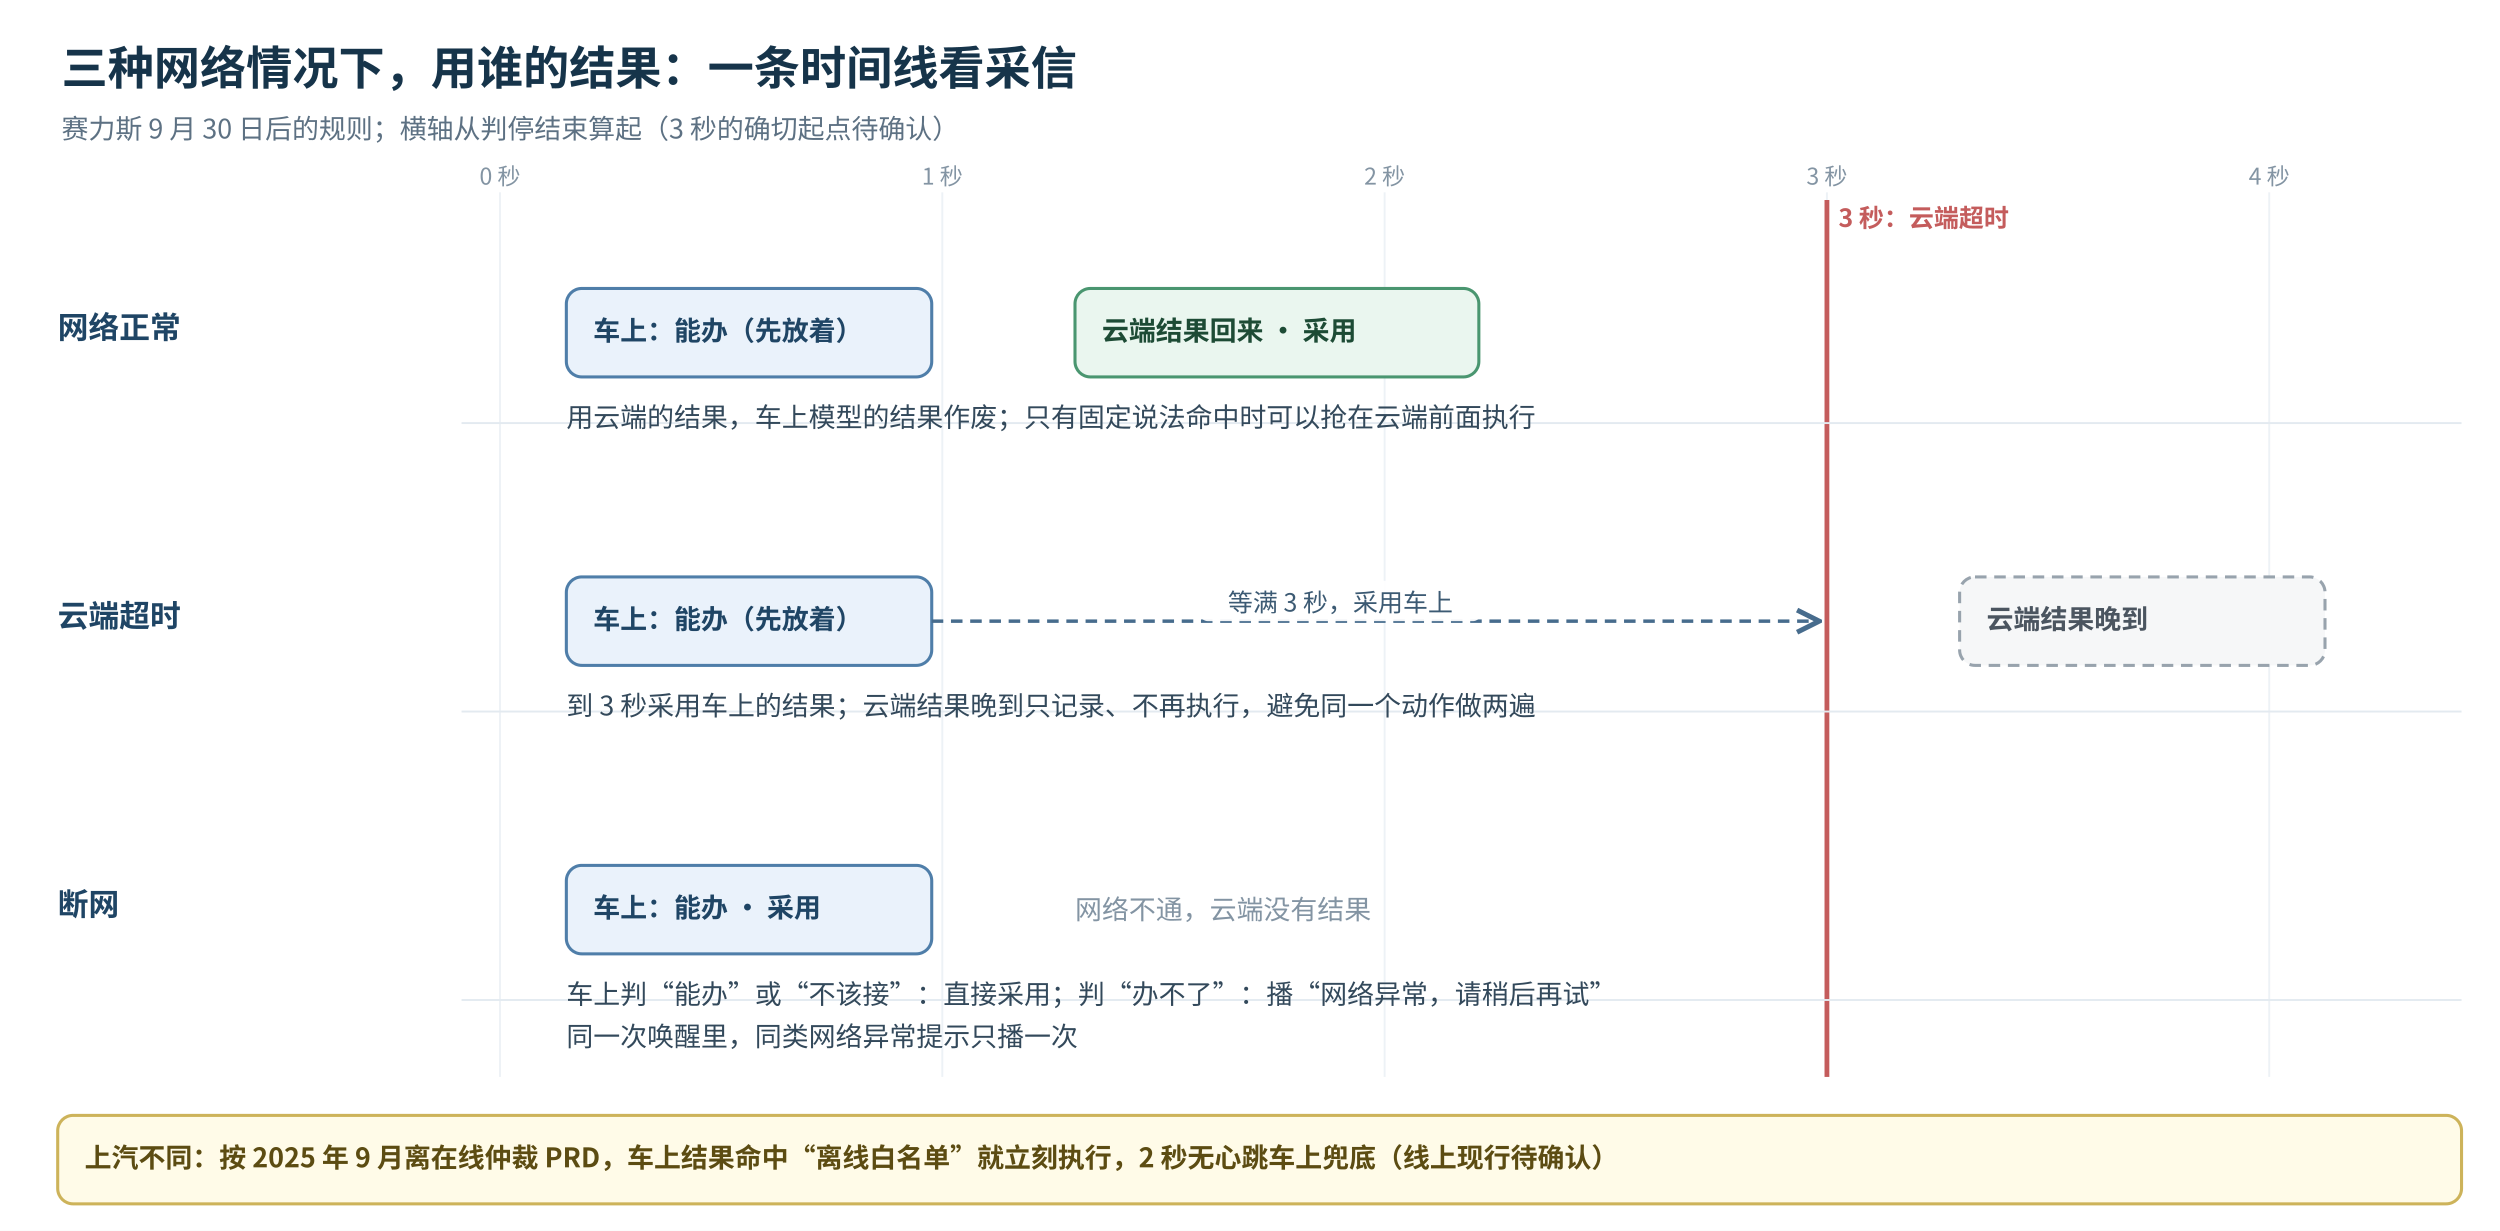
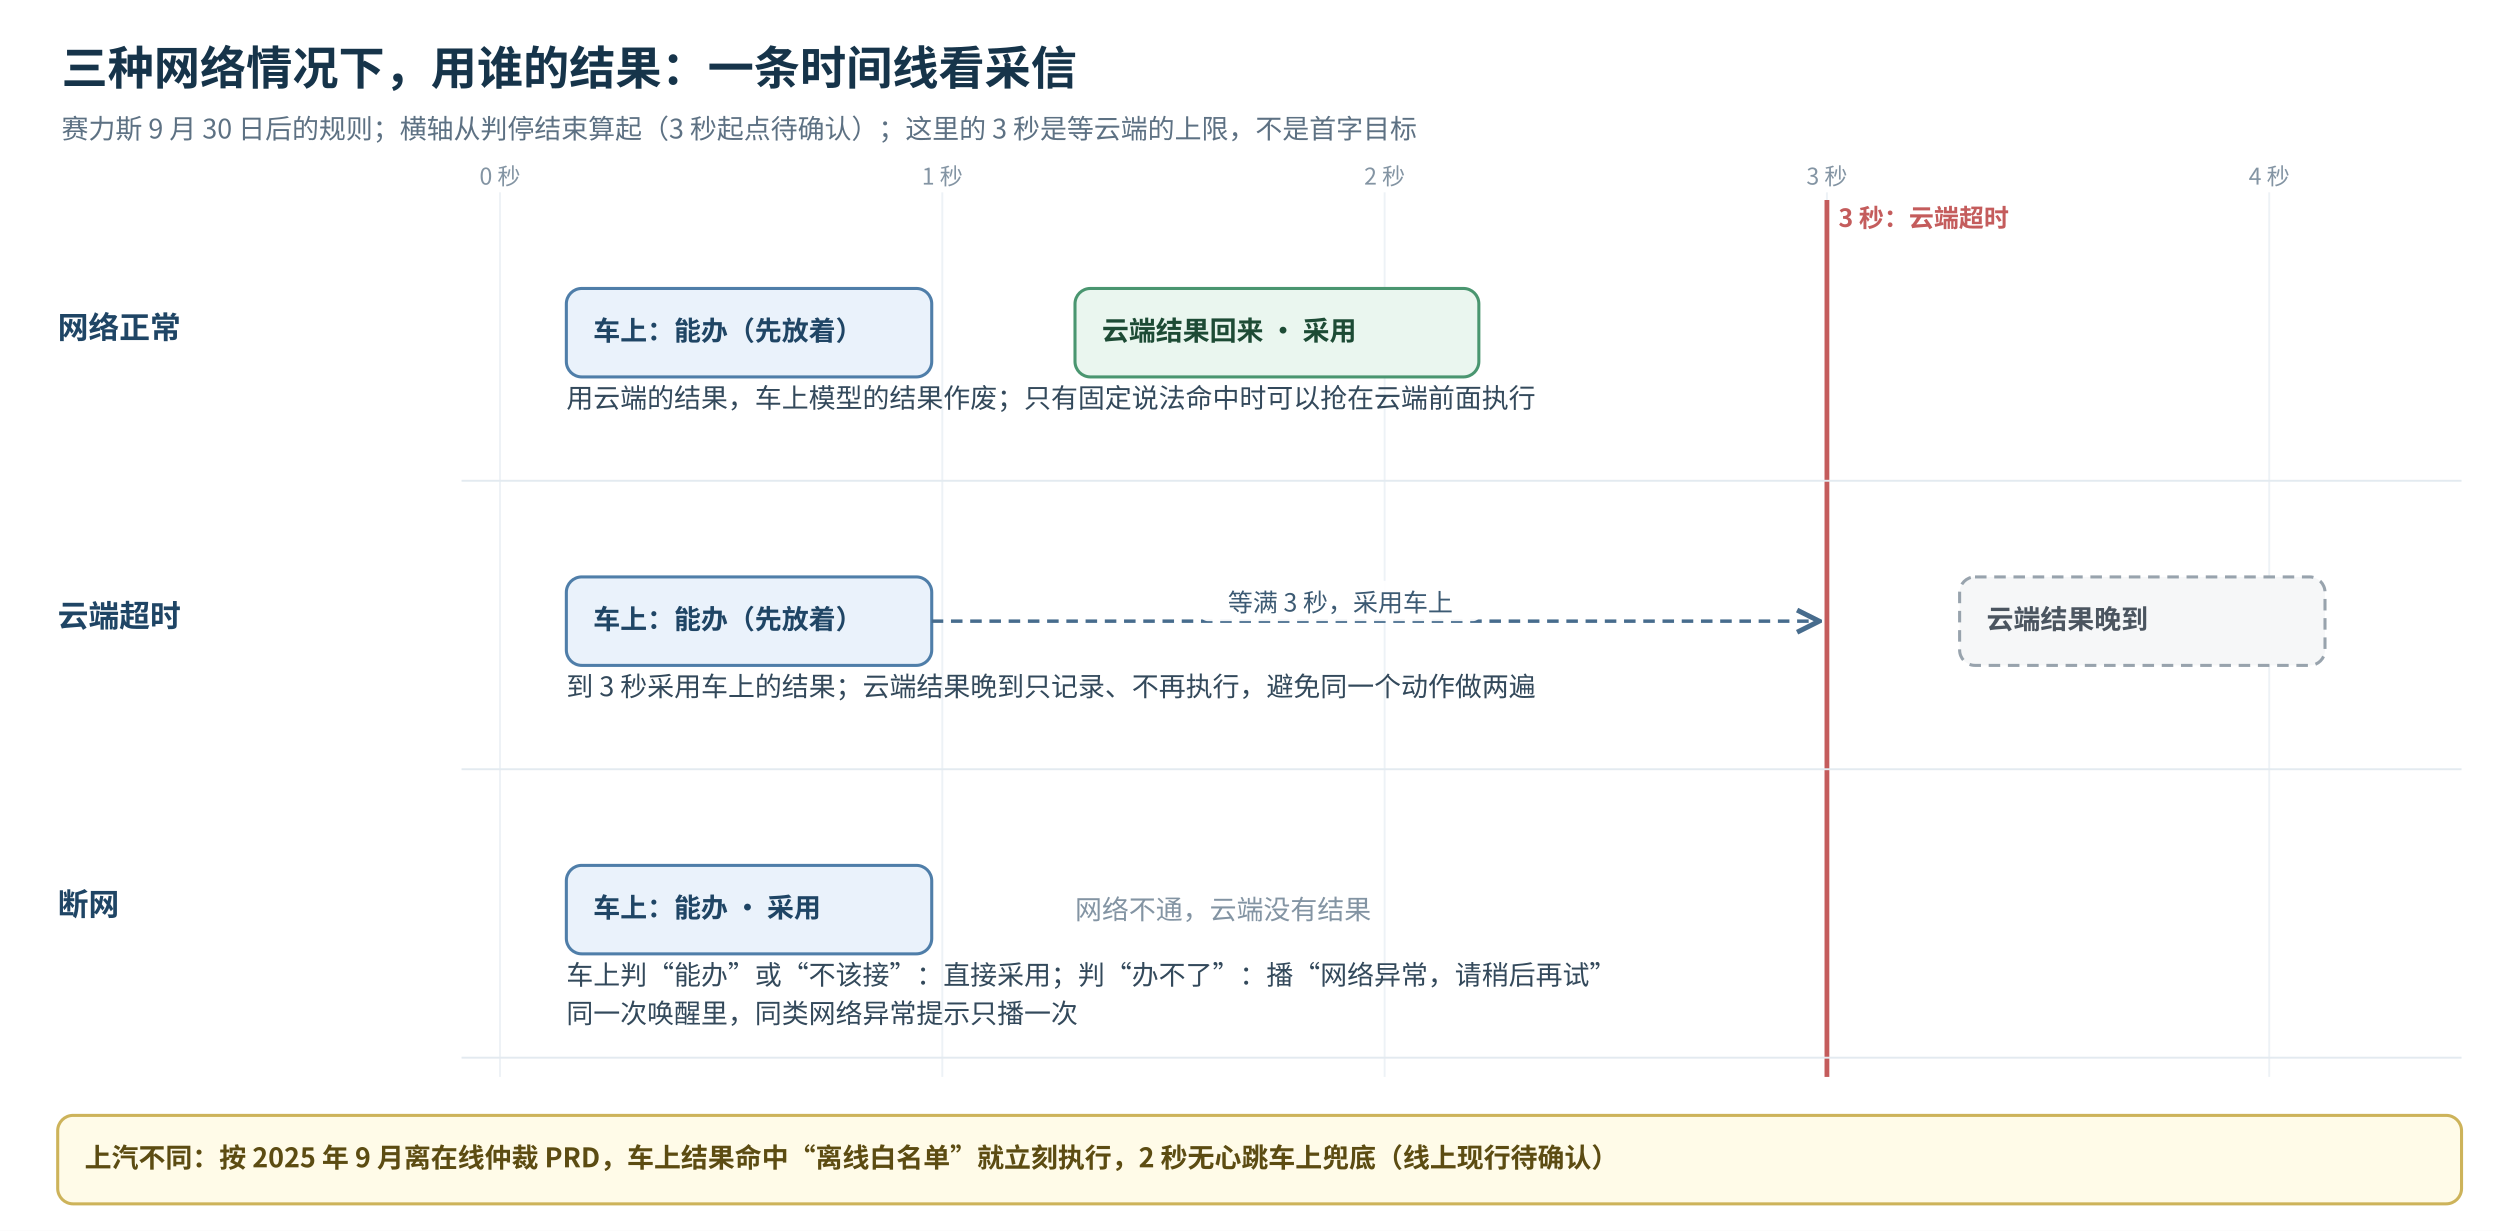
<svg xmlns="http://www.w3.org/2000/svg" width="1300" height="640" viewBox="0 0 1300 640" role="img" aria-label="三种网络情况下，用谁的结果：一条时间线看采信">
  <defs>
    <marker id="arr" viewBox="0 0 10 10" refX="9" refY="5" markerWidth="8" markerHeight="8" orient="auto-start-reverse">
      <path d="M1 1L9 5L1 9" fill="none" stroke="#476c8d" stroke-width="1.8" />
    </marker>
  </defs>
  <g font-family="PingFang SC,Microsoft YaHei,Noto Sans CJK SC,Arial,sans-serif">
    <rect width="1300" height="640" fill="#ffffff" />
    <text x="32" y="44" font-size="24" fill="#16344a" font-weight="650" text-anchor="start">三种网络情况下，用谁的结果：一条时间线看采信</text>
-     <text x="32" y="72" font-size="14" fill="#5d7183" font-weight="400" text-anchor="start">赛力斯 9 月 30 日后的规则；横轴从判停结束算起（3 秒的确切起点待确认）</text>
+     <text x="32" y="72" font-size="14" fill="#5d7183" font-weight="400" text-anchor="start">赛力斯 9 月 30 日后的规则；横轴从判停结束算起（3 秒起点待确认）；这里的 3 秒是等云端的上限，不是首字目标</text>
    <line x1="260" y1="100" x2="260" y2="560" stroke="#edf2f6" stroke-width="1" />
    <text x="260" y="96" font-size="12" fill="#8394a3" font-weight="400" text-anchor="middle">0 秒</text>
    <line x1="490" y1="100" x2="490" y2="560" stroke="#edf2f6" stroke-width="1" />
    <text x="490" y="96" font-size="12" fill="#8394a3" font-weight="400" text-anchor="middle">1 秒</text>
    <line x1="720" y1="100" x2="720" y2="560" stroke="#edf2f6" stroke-width="1" />
    <text x="720" y="96" font-size="12" fill="#8394a3" font-weight="400" text-anchor="middle">2 秒</text>
    <line x1="950" y1="100" x2="950" y2="560" stroke="#edf2f6" stroke-width="1" />
    <text x="950" y="96" font-size="12" fill="#8394a3" font-weight="400" text-anchor="middle">3 秒</text>
    <line x1="1180" y1="100" x2="1180" y2="560" stroke="#edf2f6" stroke-width="1" />
    <text x="1180" y="96" font-size="12" fill="#8394a3" font-weight="400" text-anchor="middle">4 秒</text>
    <line x1="950" y1="104" x2="950" y2="560" stroke="#c45c5c" stroke-width="2.5" />
    <text x="956" y="118" font-size="13" fill="#c45c5c" font-weight="650" text-anchor="start">3 秒：云端超时</text>
    <text x="30" y="176" font-size="16" fill="#1f4565" font-weight="650" text-anchor="start">网络正常</text>
-     <line x1="240" y1="220" x2="1280" y2="220" stroke="#e3eaf0" stroke-width="1" />
+     <line x1="240" y1="250" x2="1280" y2="250" stroke="#e3eaf0" stroke-width="1" />
    <text x="30" y="326" font-size="16" fill="#1f4565" font-weight="650" text-anchor="start">云端超时</text>
-     <line x1="240" y1="370" x2="1280" y2="370" stroke="#e3eaf0" stroke-width="1" />
+     <line x1="240" y1="400" x2="1280" y2="400" stroke="#e3eaf0" stroke-width="1" />
    <text x="30" y="476" font-size="16" fill="#1f4565" font-weight="650" text-anchor="start">断网</text>
-     <line x1="240" y1="520" x2="1280" y2="520" stroke="#e3eaf0" stroke-width="1" />
+     <line x1="240" y1="550" x2="1280" y2="550" stroke="#e3eaf0" stroke-width="1" />
    <rect x="294.5" y="150" width="190" height="46" rx="8" fill="#eaf2fb" stroke="#4f7ea9" stroke-width="1.6" />
    <text x="308.5" y="177" font-size="14" fill="#1f4565" font-weight="650" text-anchor="start">车上：能办（先放着）</text>
    <rect x="559.0" y="150" width="210" height="46" rx="8" fill="#eaf6ef" stroke="#4a9670" stroke-width="1.6" />
    <text x="573.0" y="177" font-size="14" fill="#1d4b35" font-weight="650" text-anchor="start">云端结果回来 · 采用</text>
-     <text x="294.5" y="222" font-size="14" fill="#33495b" font-weight="400" text-anchor="start">用云端的结果，车上模型的结果作废；只有固定说法命中时可以抢在云端前面执行</text>
+     <text x="294.5" y="212" font-size="14" fill="#33495b" font-weight="400" text-anchor="start">用云端的结果，车上模型的结果作废；只有固定说法命中时可以抢在云端前面执行</text>
    <rect x="294.5" y="300" width="190" height="46" rx="8" fill="#eaf2fb" stroke="#4f7ea9" stroke-width="1.6" />
    <text x="308.5" y="327" font-size="14" fill="#1f4565" font-weight="650" text-anchor="start">车上：能办（先放着）</text>
    <path d="M484.5,323 L946,323" fill="none" stroke="#476c8d" stroke-width="1.8" stroke-dasharray="6 4" marker-end="url(#arr)" />
    <rect x="624.075" y="302" width="145.85" height="21" rx="4" fill="#ffffff" fill-opacity=".92" />
    <text x="697.0" y="318" font-size="13" fill="#3c5a73" font-weight="500" text-anchor="middle">等满 3 秒，采用车上</text>
    <rect x="1019.0" y="300" width="190" height="46" rx="8" fill="#f6f7f8" stroke="#98a3ad" stroke-width="1.6" stroke-dasharray="6 4" />
    <text x="1033.0" y="327" font-size="14" fill="#4b5560" font-weight="650" text-anchor="start">云端结果晚到</text>
-     <text x="294.5" y="372" font-size="14" fill="#33495b" font-weight="400" text-anchor="start">到 3 秒采用车上的结果；云端结果晚到只记录、不再执行，避免同一个动作做两遍</text>
+     <text x="294.5" y="362" font-size="14" fill="#33495b" font-weight="400" text-anchor="start">到 3 秒采用车上的结果；云端结果晚到只记录、不再执行，避免同一个动作做两遍</text>
    <rect x="294.5" y="450" width="190" height="46" rx="8" fill="#eaf2fb" stroke="#4f7ea9" stroke-width="1.6" />
    <text x="308.5" y="477" font-size="14" fill="#1f4565" font-weight="650" text-anchor="start">车上：能办 · 采用</text>
    <text x="559.0" y="478" font-size="14" fill="#8394a3" font-weight="400" text-anchor="start">网络不通，云端没有结果</text>
-     <text x="294.5" y="522" font-size="14" fill="#33495b" font-weight="400" text-anchor="start">车上判“能办”或“不该接”：直接采用；判“办不了”：播“网络异常，请稍后再试”</text>
-     <text x="294.5" y="544" font-size="14" fill="#33495b" font-weight="400" text-anchor="start">同一次唤醒里，同类网络异常提示只播一次</text>
+     <text x="294.5" y="512" font-size="14" fill="#33495b" font-weight="400" text-anchor="start">车上判“能办”或“不该接”：直接采用；判“办不了”：播“网络异常，请稍后再试”</text>
+     <text x="294.5" y="532" font-size="14" fill="#33495b" font-weight="400" text-anchor="start">同一次唤醒里，同类网络异常提示只播一次</text>
    <rect x="30" y="580" width="1250" height="46" rx="8" fill="#fffbe8" stroke="#cdb35a" stroke-width="1.6" />
    <text x="44" y="607" font-size="14" fill="#5c4c12" font-weight="650" text-anchor="start">上汽不同：按 2025 年 9 月离在线仲裁 PRD，车上结果命中“离线白名单”就立刻执行，2 秒无心跳车上兜底（线上现行待确认）</text>
  </g>
</svg>
